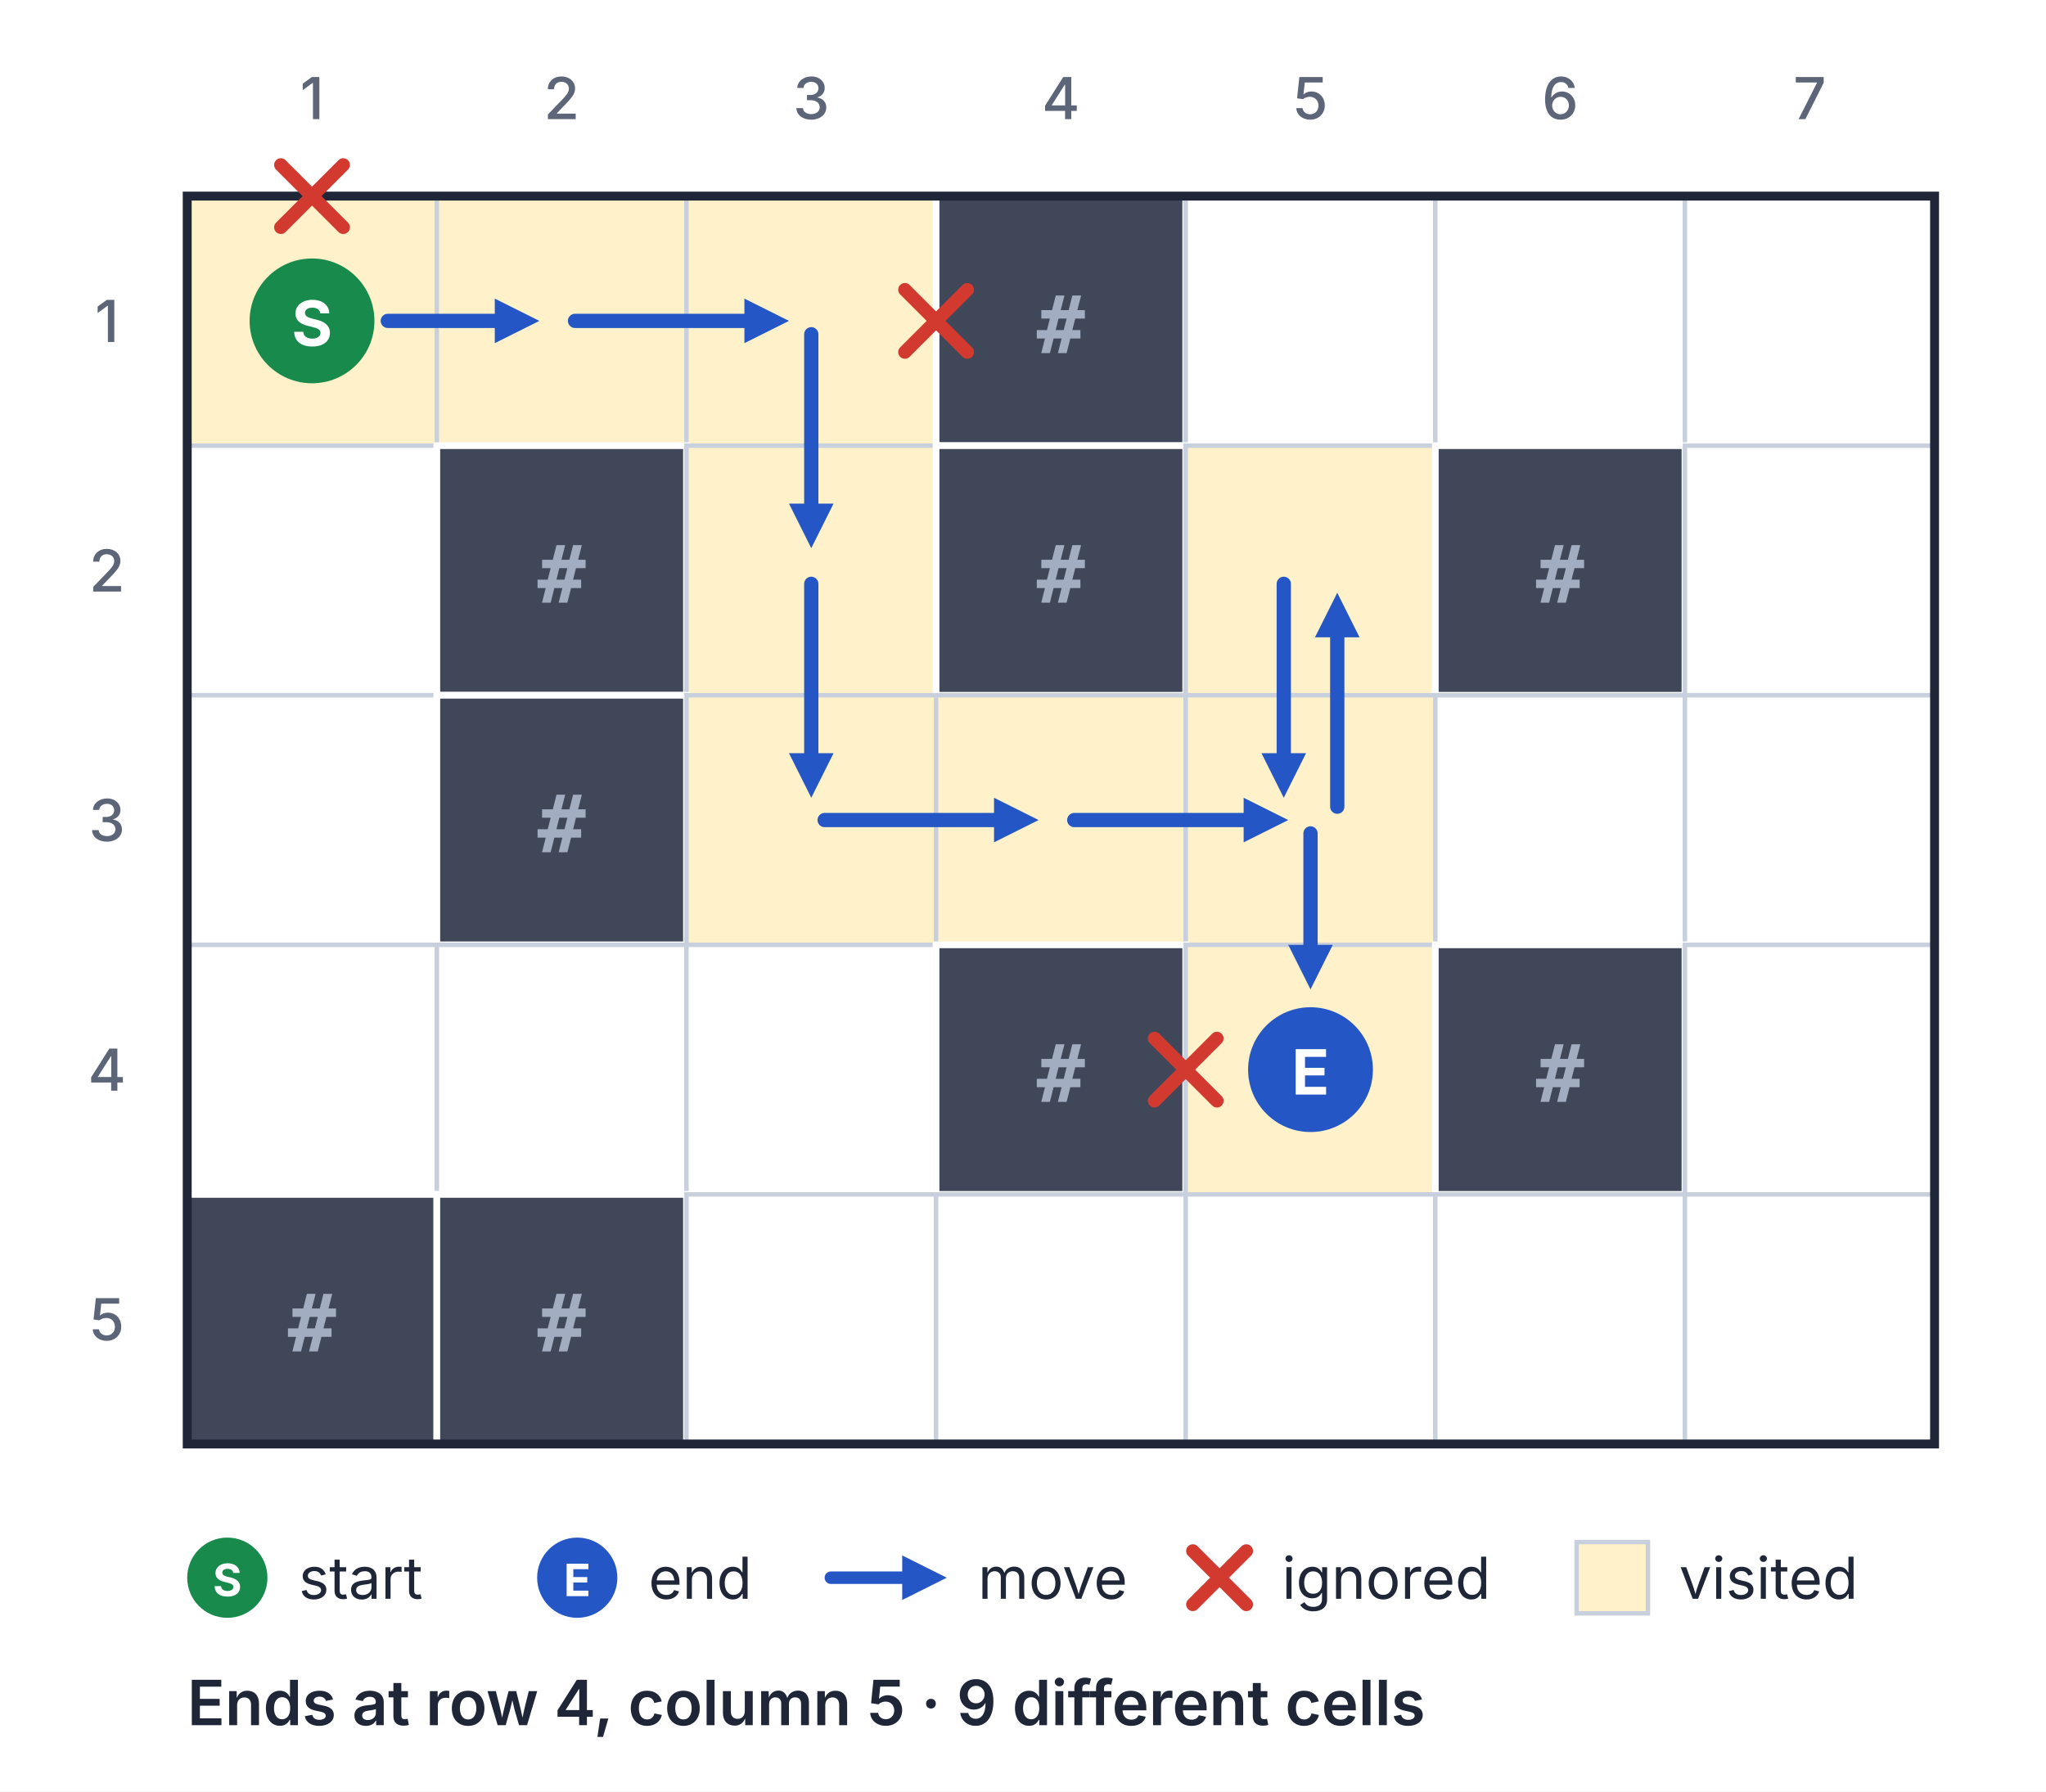
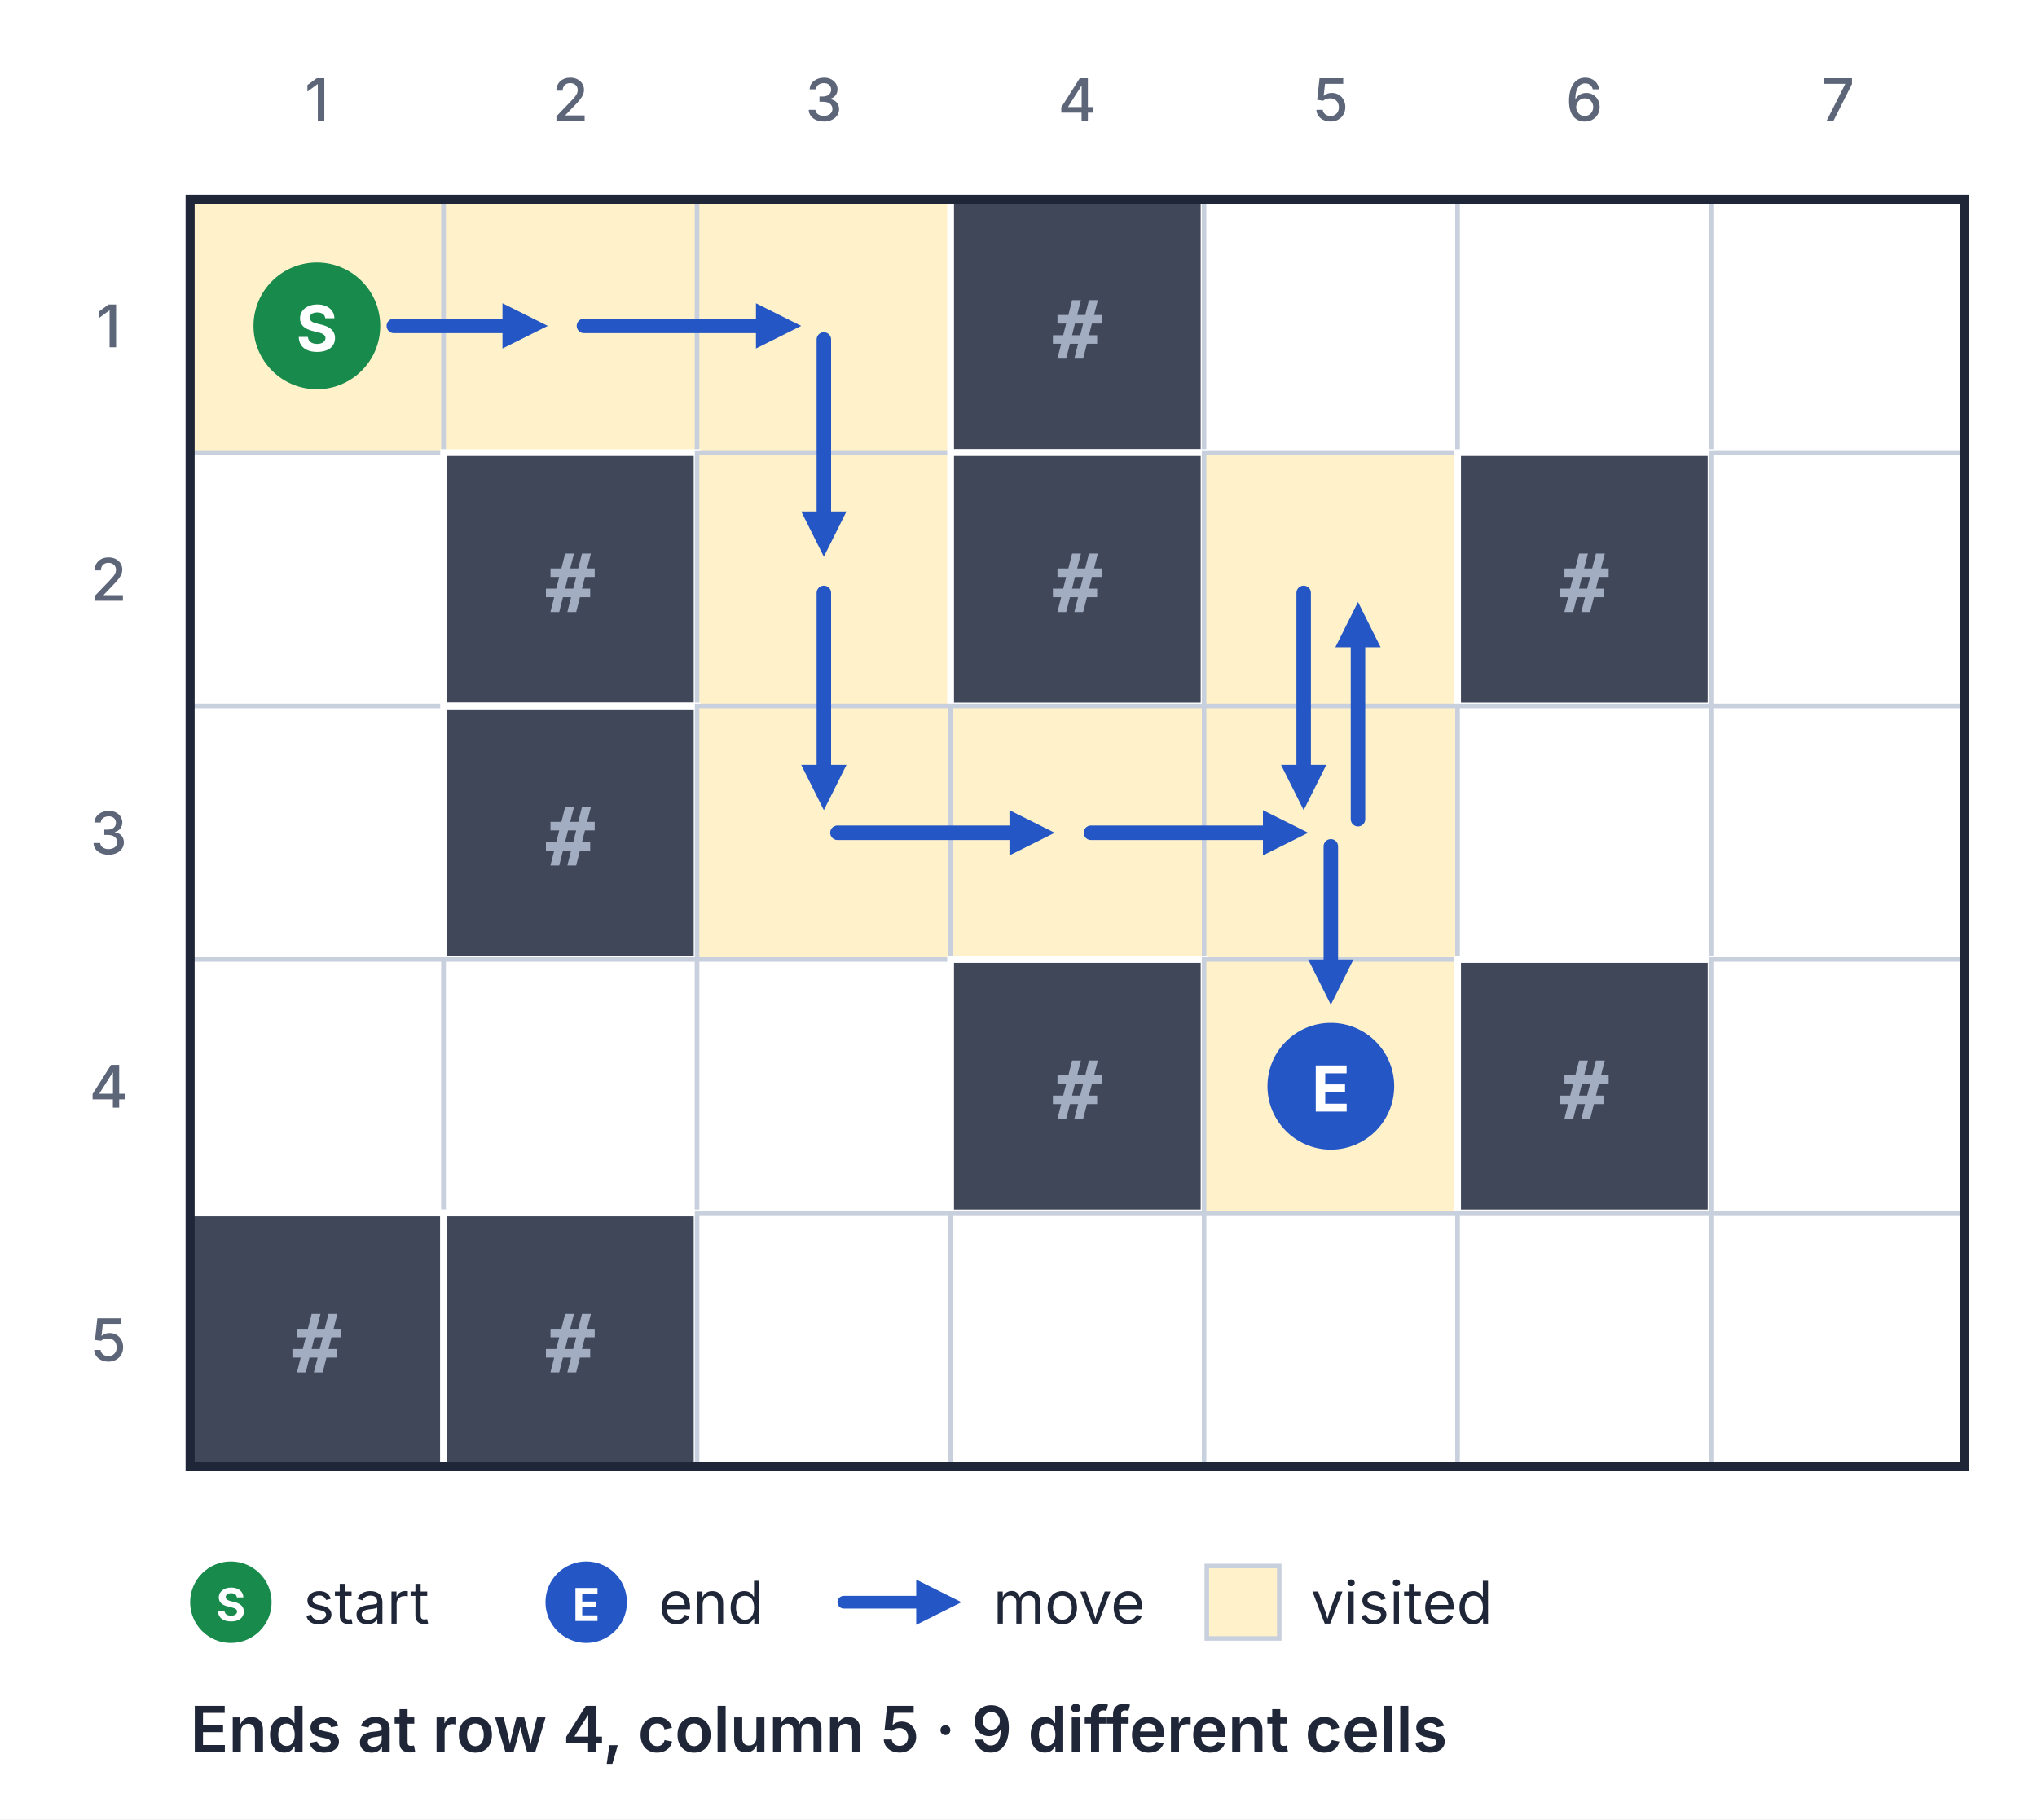
- <svg xmlns="http://www.w3.org/2000/svg" viewBox="0 0 459 402" width="459" height="402" role="img" aria-label="Robu's walk for the sample: it ends at row 4, column 5, after standing on 9 different cells; three commands are ignored.">
+ <svg xmlns="http://www.w3.org/2000/svg" viewBox="0 0 450 402" width="450" height="402" role="img" aria-label="Robu's walk for the sample: it ends at row 4, column 5, after standing on 9 different cells.">
  <rect width="100%" height="100%" fill="#ffffff" />
  <text x="70.0" y="22.0" font-family="Inter, 'DejaVu Sans', sans-serif" font-size="13" font-weight="500" fill="#5d6578" text-anchor="middle" dominant-baseline="central">1</text>
  <text x="126.0" y="22.0" font-family="Inter, 'DejaVu Sans', sans-serif" font-size="13" font-weight="500" fill="#5d6578" text-anchor="middle" dominant-baseline="central">2</text>
  <text x="182.0" y="22.0" font-family="Inter, 'DejaVu Sans', sans-serif" font-size="13" font-weight="500" fill="#5d6578" text-anchor="middle" dominant-baseline="central">3</text>
  <text x="238.0" y="22.0" font-family="Inter, 'DejaVu Sans', sans-serif" font-size="13" font-weight="500" fill="#5d6578" text-anchor="middle" dominant-baseline="central">4</text>
  <text x="294.0" y="22.0" font-family="Inter, 'DejaVu Sans', sans-serif" font-size="13" font-weight="500" fill="#5d6578" text-anchor="middle" dominant-baseline="central">5</text>
  <text x="350.0" y="22.0" font-family="Inter, 'DejaVu Sans', sans-serif" font-size="13" font-weight="500" fill="#5d6578" text-anchor="middle" dominant-baseline="central">6</text>
  <text x="406.0" y="22.0" font-family="Inter, 'DejaVu Sans', sans-serif" font-size="13" font-weight="500" fill="#5d6578" text-anchor="middle" dominant-baseline="central">7</text>
  <text x="24.0" y="72.0" font-family="Inter, 'DejaVu Sans', sans-serif" font-size="13" font-weight="500" fill="#5d6578" text-anchor="middle" dominant-baseline="central">1</text>
  <text x="24.0" y="128.0" font-family="Inter, 'DejaVu Sans', sans-serif" font-size="13" font-weight="500" fill="#5d6578" text-anchor="middle" dominant-baseline="central">2</text>
  <text x="24.0" y="184.0" font-family="Inter, 'DejaVu Sans', sans-serif" font-size="13" font-weight="500" fill="#5d6578" text-anchor="middle" dominant-baseline="central">3</text>
  <text x="24.0" y="240.0" font-family="Inter, 'DejaVu Sans', sans-serif" font-size="13" font-weight="500" fill="#5d6578" text-anchor="middle" dominant-baseline="central">4</text>
  <text x="24.0" y="296.0" font-family="Inter, 'DejaVu Sans', sans-serif" font-size="13" font-weight="500" fill="#5d6578" text-anchor="middle" dominant-baseline="central">5</text>
  <rect x="42" y="44" width="56" height="56" fill="#fff1c9" stroke="#c9d0dd" stroke-width="1" />
  <rect x="98" y="44" width="56" height="56" fill="#fff1c9" stroke="#c9d0dd" stroke-width="1" />
  <rect x="154" y="44" width="56" height="56" fill="#fff1c9" stroke="#c9d0dd" stroke-width="1" />
  <rect x="210" y="44" width="56" height="56" fill="#3f4759" stroke="#ffffff" stroke-width="1.5" />
  <text x="238.0" y="73.0" font-family="'DejaVu Sans Mono', monospace" font-size="18" font-weight="700" fill="#a3adc2" text-anchor="middle" dominant-baseline="central">#</text>
  <rect x="266" y="44" width="56" height="56" fill="#ffffff" stroke="#c9d0dd" stroke-width="1" />
  <rect x="322" y="44" width="56" height="56" fill="#ffffff" stroke="#c9d0dd" stroke-width="1" />
  <rect x="378" y="44" width="56" height="56" fill="#ffffff" stroke="#c9d0dd" stroke-width="1" />
  <rect x="42" y="100" width="56" height="56" fill="#ffffff" stroke="#c9d0dd" stroke-width="1" />
  <rect x="98" y="100" width="56" height="56" fill="#3f4759" stroke="#ffffff" stroke-width="1.5" />
  <text x="126.0" y="129.0" font-family="'DejaVu Sans Mono', monospace" font-size="18" font-weight="700" fill="#a3adc2" text-anchor="middle" dominant-baseline="central">#</text>
  <rect x="154" y="100" width="56" height="56" fill="#fff1c9" stroke="#c9d0dd" stroke-width="1" />
  <rect x="210" y="100" width="56" height="56" fill="#3f4759" stroke="#ffffff" stroke-width="1.5" />
  <text x="238.0" y="129.0" font-family="'DejaVu Sans Mono', monospace" font-size="18" font-weight="700" fill="#a3adc2" text-anchor="middle" dominant-baseline="central">#</text>
  <rect x="266" y="100" width="56" height="56" fill="#fff1c9" stroke="#c9d0dd" stroke-width="1" />
  <rect x="322" y="100" width="56" height="56" fill="#3f4759" stroke="#ffffff" stroke-width="1.5" />
  <text x="350.0" y="129.0" font-family="'DejaVu Sans Mono', monospace" font-size="18" font-weight="700" fill="#a3adc2" text-anchor="middle" dominant-baseline="central">#</text>
  <rect x="378" y="100" width="56" height="56" fill="#ffffff" stroke="#c9d0dd" stroke-width="1" />
  <rect x="42" y="156" width="56" height="56" fill="#ffffff" stroke="#c9d0dd" stroke-width="1" />
  <rect x="98" y="156" width="56" height="56" fill="#3f4759" stroke="#ffffff" stroke-width="1.5" />
  <text x="126.0" y="185.0" font-family="'DejaVu Sans Mono', monospace" font-size="18" font-weight="700" fill="#a3adc2" text-anchor="middle" dominant-baseline="central">#</text>
  <rect x="154" y="156" width="56" height="56" fill="#fff1c9" stroke="#c9d0dd" stroke-width="1" />
  <rect x="210" y="156" width="56" height="56" fill="#fff1c9" stroke="#c9d0dd" stroke-width="1" />
  <rect x="266" y="156" width="56" height="56" fill="#fff1c9" stroke="#c9d0dd" stroke-width="1" />
  <rect x="322" y="156" width="56" height="56" fill="#ffffff" stroke="#c9d0dd" stroke-width="1" />
  <rect x="378" y="156" width="56" height="56" fill="#ffffff" stroke="#c9d0dd" stroke-width="1" />
  <rect x="42" y="212" width="56" height="56" fill="#ffffff" stroke="#c9d0dd" stroke-width="1" />
  <rect x="98" y="212" width="56" height="56" fill="#ffffff" stroke="#c9d0dd" stroke-width="1" />
  <rect x="154" y="212" width="56" height="56" fill="#ffffff" stroke="#c9d0dd" stroke-width="1" />
  <rect x="210" y="212" width="56" height="56" fill="#3f4759" stroke="#ffffff" stroke-width="1.5" />
  <text x="238.0" y="241.0" font-family="'DejaVu Sans Mono', monospace" font-size="18" font-weight="700" fill="#a3adc2" text-anchor="middle" dominant-baseline="central">#</text>
  <rect x="266" y="212" width="56" height="56" fill="#fff1c9" stroke="#c9d0dd" stroke-width="1" />
  <rect x="322" y="212" width="56" height="56" fill="#3f4759" stroke="#ffffff" stroke-width="1.5" />
  <text x="350.0" y="241.0" font-family="'DejaVu Sans Mono', monospace" font-size="18" font-weight="700" fill="#a3adc2" text-anchor="middle" dominant-baseline="central">#</text>
  <rect x="378" y="212" width="56" height="56" fill="#ffffff" stroke="#c9d0dd" stroke-width="1" />
  <rect x="42" y="268" width="56" height="56" fill="#3f4759" stroke="#ffffff" stroke-width="1.5" />
  <text x="70.0" y="297.0" font-family="'DejaVu Sans Mono', monospace" font-size="18" font-weight="700" fill="#a3adc2" text-anchor="middle" dominant-baseline="central">#</text>
  <rect x="98" y="268" width="56" height="56" fill="#3f4759" stroke="#ffffff" stroke-width="1.5" />
  <text x="126.0" y="297.0" font-family="'DejaVu Sans Mono', monospace" font-size="18" font-weight="700" fill="#a3adc2" text-anchor="middle" dominant-baseline="central">#</text>
  <rect x="154" y="268" width="56" height="56" fill="#ffffff" stroke="#c9d0dd" stroke-width="1" />
  <rect x="210" y="268" width="56" height="56" fill="#ffffff" stroke="#c9d0dd" stroke-width="1" />
  <rect x="266" y="268" width="56" height="56" fill="#ffffff" stroke="#c9d0dd" stroke-width="1" />
  <rect x="322" y="268" width="56" height="56" fill="#ffffff" stroke="#c9d0dd" stroke-width="1" />
  <rect x="378" y="268" width="56" height="56" fill="#ffffff" stroke="#c9d0dd" stroke-width="1" />
  <rect x="42" y="44" width="392" height="280" fill="none" stroke="#1f2638" stroke-width="2" />
  <line x1="87.0" y1="72.0" x2="111.0" y2="72.0" stroke="#2457c5" stroke-width="3.2" stroke-linecap="round" />
  <polygon points="121.0,72.0 111.0,77.0 111.0,67.0" fill="#2457c5" />
  <line x1="129.0" y1="72.0" x2="167.0" y2="72.0" stroke="#2457c5" stroke-width="3.2" stroke-linecap="round" />
  <polygon points="177.0,72.0 167.0,77.0 167.0,67.0" fill="#2457c5" />
  <line x1="182.0" y1="75.0" x2="182.0" y2="113.0" stroke="#2457c5" stroke-width="3.2" stroke-linecap="round" />
  <polygon points="182.0,123.0 177.0,113.0 187.0,113.0" fill="#2457c5" />
  <line x1="182.0" y1="131.0" x2="182.0" y2="169.0" stroke="#2457c5" stroke-width="3.2" stroke-linecap="round" />
  <polygon points="182.0,179.0 177.0,169.0 187.0,169.0" fill="#2457c5" />
  <line x1="185.0" y1="184.0" x2="223.0" y2="184.0" stroke="#2457c5" stroke-width="3.2" stroke-linecap="round" />
  <polygon points="233.0,184.0 223.0,189.0 223.0,179.0" fill="#2457c5" />
  <line x1="241.0" y1="184.0" x2="279.0" y2="184.0" stroke="#2457c5" stroke-width="3.2" stroke-linecap="round" />
  <polygon points="289.0,184.0 279.0,189.0 279.0,179.0" fill="#2457c5" />
  <line x1="300.0" y1="181.0" x2="300.0" y2="143.0" stroke="#2457c5" stroke-width="3.2" stroke-linecap="round" />
  <polygon points="300.0,133.0 305.0,143.0 295.0,143.0" fill="#2457c5" />
  <line x1="288.0" y1="131.0" x2="288.0" y2="169.0" stroke="#2457c5" stroke-width="3.2" stroke-linecap="round" />
  <polygon points="288.0,179.0 283.0,169.0 293.0,169.0" fill="#2457c5" />
  <line x1="294.0" y1="187.0" x2="294.0" y2="212.0" stroke="#2457c5" stroke-width="3.2" stroke-linecap="round" />
  <polygon points="294.0,222.0 289.0,212.0 299.0,212.0" fill="#2457c5" />
-   <g stroke="#d23a2f" stroke-width="3" stroke-linecap="round">
-     <line x1="63.0" y1="37.0" x2="77.0" y2="51.0" />
-     <line x1="63.0" y1="51.0" x2="77.0" y2="37.0" />
-   </g>
-   <g stroke="#d23a2f" stroke-width="3" stroke-linecap="round">
-     <line x1="203.0" y1="65.0" x2="217.0" y2="79.0" />
-     <line x1="203.0" y1="79.0" x2="217.0" y2="65.0" />
-   </g>
-   <g stroke="#d23a2f" stroke-width="3" stroke-linecap="round">
-     <line x1="259.0" y1="233.0" x2="273.0" y2="247.0" />
-     <line x1="259.0" y1="247.0" x2="273.0" y2="233.0" />
-   </g>
  <circle cx="70.0" cy="72.0" r="14" fill="#178a4c" />
  <text x="70.0" y="72.5" font-family="Inter, 'DejaVu Sans', sans-serif" font-size="14" font-weight="700" fill="#ffffff" text-anchor="middle" dominant-baseline="central">S</text>
  <circle cx="294.0" cy="240.0" r="14" fill="#2457c5" />
  <text x="294.0" y="240.5" font-family="Inter, 'DejaVu Sans', sans-serif" font-size="14" font-weight="700" fill="#ffffff" text-anchor="middle" dominant-baseline="central">E</text>
  <circle cx="51" cy="354" r="9" fill="#178a4c" />
  <text x="51.0" y="354.5" font-family="Inter, 'DejaVu Sans', sans-serif" font-size="10" font-weight="700" fill="#ffffff" text-anchor="middle" dominant-baseline="central">S</text>
  <text x="67.0" y="354.0" font-family="Inter, 'DejaVu Sans', sans-serif" font-size="13" font-weight="400" fill="#1f2638" text-anchor="start" dominant-baseline="central">start</text>
  <circle cx="129.5" cy="354" r="9" fill="#2457c5" />
  <text x="129.5" y="354.5" font-family="Inter, 'DejaVu Sans', sans-serif" font-size="10" font-weight="700" fill="#ffffff" text-anchor="middle" dominant-baseline="central">E</text>
  <text x="145.5" y="354.0" font-family="Inter, 'DejaVu Sans', sans-serif" font-size="13" font-weight="400" fill="#1f2638" text-anchor="start" dominant-baseline="central">end</text>
  <line x1="186.4" y1="354.0" x2="202.4" y2="354.0" stroke="#2457c5" stroke-width="2.8" stroke-linecap="round" />
  <polygon points="212.4,354.0 202.4,359.0 202.4,349.0" fill="#2457c5" />
  <text x="219.4" y="354.0" font-family="Inter, 'DejaVu Sans', sans-serif" font-size="13" font-weight="400" fill="#1f2638" text-anchor="start" dominant-baseline="central">move</text>
-   <g stroke="#d23a2f" stroke-width="3" stroke-linecap="round">
-     <line x1="267.6" y1="348" x2="279.6" y2="360" />
-     <line x1="267.6" y1="360" x2="279.6" y2="348" />
-   </g>
-   <text x="287.6" y="354.0" font-family="Inter, 'DejaVu Sans', sans-serif" font-size="13" font-weight="400" fill="#1f2638" text-anchor="start" dominant-baseline="central">ignored</text>
-   <rect x="353.7" y="346" width="16" height="16" fill="#fff1c9" stroke="#c9d0dd" />
-   <text x="376.7" y="354.0" font-family="Inter, 'DejaVu Sans', sans-serif" font-size="13" font-weight="400" fill="#1f2638" text-anchor="start" dominant-baseline="central">visited</text>
+   <rect x="266.6" y="346" width="16" height="16" fill="#fff1c9" stroke="#c9d0dd" />
+   <text x="289.6" y="354.0" font-family="Inter, 'DejaVu Sans', sans-serif" font-size="13" font-weight="400" fill="#1f2638" text-anchor="start" dominant-baseline="central">visited</text>
  <text x="42.0" y="382.0" font-family="Inter, 'DejaVu Sans', sans-serif" font-size="14" font-weight="600" fill="#1f2638" text-anchor="start" dominant-baseline="central">Ends at row 4, column 5 · 9 different cells</text>
</svg>
